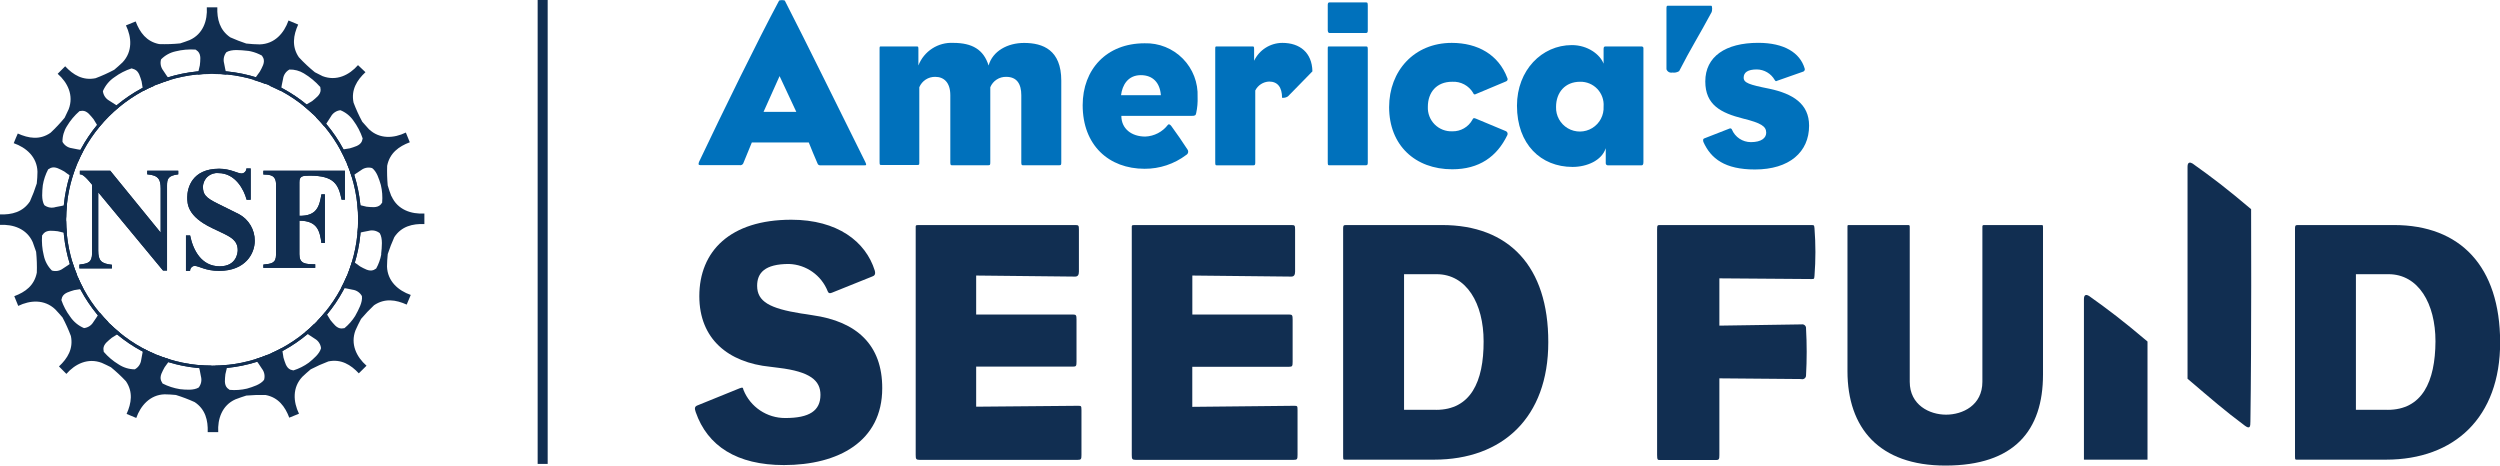
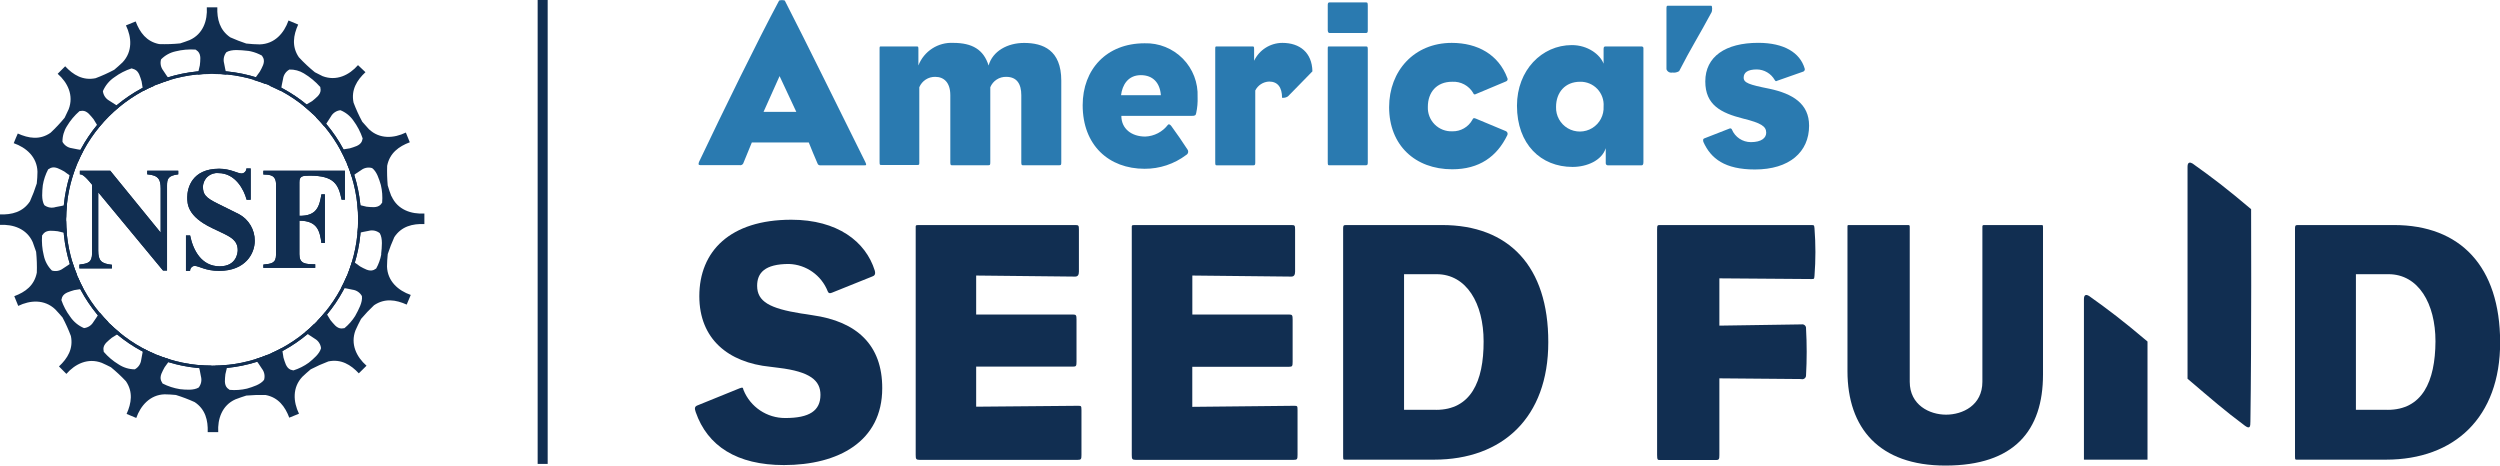
<svg xmlns="http://www.w3.org/2000/svg" id="Layer_1" data-name="Layer 1" viewBox="0 0 499.02 92.93">
  <defs>
-     <style>.cls-1{fill:#0071bc;}.cls-2{fill:#112e51;}.cls-3{fill:none;stroke:#112e51;stroke-miterlimit:10;stroke-width:2px;}</style>
+     <style>.cls-1{fill:#2a7ab0;}.cls-2{fill:#112e51;}.cls-3{fill:none;stroke:#112e51;stroke-miterlimit:10;stroke-width:2px;}</style>
  </defs>
  <path class="cls-1" d="M147.22,28.44c-0.56,1.32-1.17,2.91-1.64,4a0.68,0.68,0,0,1-.85.52h-7.8c-0.38,0-.42-0.19-0.24-0.66C141.58,22,148.39,8.1,152.67.11a1.85,1.85,0,0,1,1.13,0c4.51,8.79,10.9,21.85,16.07,32.23,0.28,0.61.23,0.66-.19,0.66h-8.79a0.53,0.53,0,0,1-.56-0.38c-0.56-1.27-1.27-3-1.74-4.18H147.22Zm8.88-6.11-3.34-7.14-3.2,7.14h6.53Z" transform="translate(2.85)" />
  <path class="cls-1" d="M194.48,13.08c0.8-2.87,3.76-4.51,7.09-4.51,3.76,0,7.42,1.41,7.42,7.52V32.29c0,0.56,0,.7-0.42.7h-7.14c-0.28,0-.42,0-0.42-0.52V19c0-2.25-.89-3.66-3-3.66a3.35,3.35,0,0,0-3.19,2.07V32.29c0,0.56,0,.7-0.42.7h-7.14c-0.28,0-.42,0-0.42-0.52V19c0-2.58-1.32-3.66-3-3.66a3.38,3.38,0,0,0-3.19,2.07v15c0,0.42,0,.52-0.33.52H173.1c-0.33,0-.38,0-0.38-0.66V9.83c0-.56,0-0.56.33-0.56h7c0.38,0,.42,0,0.42.56v3.24a7.08,7.08,0,0,1,7-4.51C191.19,8.57,193.49,9.88,194.48,13.08Z" transform="translate(2.85)" />
  <path class="cls-1" d="M236.2,19.37a12.69,12.69,0,0,1-.28,3.2c-0.09.47-.23,0.56-0.94,0.56h-14c0,2.54,2,4.13,4.79,4.13a6,6,0,0,0,4.51-2.35c0.14-.19.42-0.09,0.66,0.23,1,1.36,2.3,3.24,3.24,4.7a0.74,0.74,0,0,1-.24,1.08,13.68,13.68,0,0,1-8.32,2.77c-7.14,0-12.36-4.7-12.36-12.69,0-7.14,4.75-12.36,12.36-12.36A10.29,10.29,0,0,1,236.2,19.37ZM228.87,19c-0.19-2.49-1.6-4-4-4-2.58,0-3.71,2-3.95,4h7.94Z" transform="translate(2.85)" />
  <path class="cls-1" d="M247.71,18.06V32.48c0,0.42-.09.52-0.38,0.52H240.1c-0.33,0-.38,0-0.38-0.66V9.83c0-.56,0-0.56.38-0.56h7c0.33,0,.38,0,0.38.56v2.3a6.27,6.27,0,0,1,5.64-3.57c3.48,0,5.92,1.93,6,5.68-1,1-4.32,4.46-4.89,5a1.75,1.75,0,0,1-1.17.28c0-2.11-.89-3.24-2.58-3.24A3.24,3.24,0,0,0,247.71,18.06Z" transform="translate(2.85)" />
  <path class="cls-1" d="M270.17,6.07c0,0.42-.09.52-0.42,0.52h-7.19c-0.33,0-.38-0.33-0.38-0.61V1.09c0-.28,0-0.61.33-0.61h7.19c0.38,0,.47,0,0.47.61v5Zm0,26.4c0,0.42-.09.52-0.42,0.52h-7.19c-0.33,0-.38,0-0.38-0.66V9.83c0-.56,0-0.56.33-0.56h7.19c0.38,0,.47,0,0.47.56V32.48Z" transform="translate(2.85)" />
  <path class="cls-1" d="M297.74,26.18a0.58,0.58,0,0,1,.28.8c-2.07,4.28-5.59,6.81-11,6.81-7.38,0-12.59-4.79-12.59-12.4,0-7.24,5-12.83,12.5-12.83,5.17,0,9.35,2.35,11.09,7a0.47,0.47,0,0,1-.28.7l-6.15,2.58c-0.19,0-.28,0-0.38-0.28A4.57,4.57,0,0,0,287,16.32c-3.1,0-4.84,2.11-4.84,5a4.69,4.69,0,0,0,4.89,4.89,4.45,4.45,0,0,0,4-2.3c0.14-.33.28-0.42,0.7-0.23Z" transform="translate(2.85)" />
  <path class="cls-1" d="M317.66,29.61c-0.8,2.44-3.76,3.71-6.62,3.71-6.3,0-11.09-4.51-11.09-12.22C299.95,14,304.93,9,310.9,9c3.19,0,5.64,1.88,6.34,3.71V9.83c0-.42.09-0.56,0.38-0.56h7.24a0.35,0.35,0,0,1,.33.42V32.34c0,0.52-.14.66-0.38,0.66h-6.67a0.41,0.41,0,0,1-.47-0.42v-3Zm-9.91-8.27a4.75,4.75,0,1,0,9.49-.09,4.6,4.6,0,0,0-4.7-4.93C309.58,16.32,307.75,18.43,307.75,21.34Z" transform="translate(2.85)" />
  <path class="cls-1" d="M332.32,14.2a2,2,0,0,1-1.36.28,1,1,0,0,1-1.17-.66V1.61c0-.47.14-0.47,0.33-0.47h8.6c0.28,0,.19,1.08.09,1.27C336.27,7.15,334.67,9.6,332.32,14.2Z" transform="translate(2.85)" />
  <path class="cls-1" d="M337.3,27.64l5.12-2a0.35,0.35,0,0,1,.42.19,4.11,4.11,0,0,0,3.81,2.54c2.11,0,3.05-.85,3.05-1.88,0-1.27-1-1.93-4.6-2.82-4.46-1.13-7.56-2.72-7.56-7.42,0-4.93,4-7.7,10.57-7.7,5.21,0,8.32,2,9.25,5.07a0.5,0.5,0,0,1-.23.66l-5.21,1.83c-0.28.14-.33,0.14-0.52-0.14a4.17,4.17,0,0,0-3.57-2.11c-1.83,0-2.63.61-2.63,1.64s1.08,1.41,5.12,2.21c4.7,1,7.94,3,7.94,7.38,0,5.26-3.95,8.74-10.81,8.74-6,0-8.79-2.16-10.29-5.5C337.07,28,337.07,27.73,337.3,27.64Z" transform="translate(2.85)" />
  <path class="cls-2" d="M159.33,62.92c-0.9-.14-1.66-0.28-2.28-0.35-6.22-1-8.77-2.35-8.77-5.53,0-2.56,1.52-4.35,6.35-4.35a8.62,8.62,0,0,1,7.74,5.46c0.14,0.35.35,0.48,0.83,0.28l8.08-3.25c0.41-.14.69-0.41,0.48-1.17-1.8-5.8-7.46-10.15-16.65-10.15-12.23,0-18.37,6.29-18.37,15.26,0,8.56,5.8,13.26,14.16,14.09l1.66,0.21c6.35,0.76,8.36,2.56,8.36,5.39,0,3.18-2.21,4.63-7,4.63a8.94,8.94,0,0,1-8.36-5.59c-0.14-.55-0.14-0.55-0.76-0.35l-8.5,3.45c-0.48.21-.55,0.55-0.28,1.31,2.35,6.77,8.22,10.57,17.61,10.57,10.84,0,19.62-4.7,19.62-15.33C173.28,68.86,168.17,64.16,159.33,62.92Z" transform="translate(2.85)" />
  <path class="cls-2" d="M212.25,81L192,81.18v-8h19.34c0.62,0,.69-0.14.69-1V63.78c0-.83-0.07-1-0.69-1H192V55l19.75,0.21c0.55,0,.76-0.35.76-1V45.82c0-.83-0.07-0.9-0.76-0.9H180.55c-0.69,0-.62.07-0.62,0.69V90.79c0,0.83.07,1,.76,1h31.57c0.69,0,.76-0.14.76-1V81.87C213,81,213,81,212.25,81Z" transform="translate(2.85)" />
  <path class="cls-2" d="M255.38,81l-20.24.21v-8h19.34c0.62,0,.69-0.14.69-1V63.78c0-.83-0.07-1-0.69-1H235.15V55l19.75,0.21c0.55,0,.76-0.35.76-1V45.82c0-.83-0.07-0.9-0.76-0.9H223.68c-0.69,0-.62.07-0.62,0.69V90.79c0,0.83.07,1,.76,1h31.57c0.69,0,.76-0.14.76-1V81.87C256.14,81,256.14,81,255.38,81Z" transform="translate(2.85)" />
  <path class="cls-2" d="M285,44.92h-19.2c-0.48,0-.55.14-0.55,0.69V91.13c0,0.69.07,0.62,0.55,0.62h17.61c13.68,0,22.79-8.43,22.79-23.42C306.24,53.14,298.3,44.92,285,44.92Zm-1.24,36.88h-6.35V54.73h6.49c6,0,9.39,5.87,9.39,13.4C293.32,76.21,290.7,81.81,283.79,81.81Z" transform="translate(2.85)" />
  <path class="cls-2" d="M358.79,44.92H328.47c-0.48,0-.55.07-0.55,0.9v45c0,1,.14,1,0.55,1h11.26c0.55,0,.62-0.21.62-1V75.52l16.3,0.14a0.76,0.76,0,0,0,1-.76,83.71,83.71,0,0,0,0-9.32,0.76,0.76,0,0,0-.9-0.83L340.35,65V55.56l18.44,0.14c0.55,0,.48-0.07.55-0.69a60.87,60.87,0,0,0,0-9.39C359.27,45.06,359.34,44.92,358.79,44.92Z" transform="translate(2.85)" />
  <path class="cls-2" d="M404.59,44.92H393.26c-0.41,0-.41.07-0.41,0.48V76.21c0,4.7-3.94,6.56-7.25,6.56s-7.25-1.93-7.25-6.56V45.47c0-.55,0-0.55-0.48-0.55h-11.6c-0.35,0-.35,0-0.35.41V74.07c0,11.4,6.35,18.86,19.55,18.86,13.75,0,19.48-7,19.48-18.17V45.4C404.94,44.92,404.94,44.92,404.59,44.92Z" transform="translate(2.85)" />
  <path class="cls-2" d="M475,44.92h-19.2c-0.48,0-.55.14-0.55,0.69V91.13c0,0.69.07,0.62,0.55,0.62h17.61c13.68,0,22.79-8.43,22.79-23.42C496.17,53.14,488.23,44.92,475,44.92Zm-1.24,36.88h-6.35V54.73h6.49c6,0,9.39,5.87,9.39,13.4C483.25,76.21,480.63,81.81,473.72,81.81Z" transform="translate(2.85)" />
  <path class="cls-2" d="M446.49,41.75c-5-4.22-7.55-6.16-11.69-9.11-0.45-.27-1-0.36-1,0.63s0,42.33,0,42.33c4.92,4.18,7.16,6.17,11.47,9.39,1,0.72,1.08.18,1.08-.9C446.59,68.07,446.49,41.75,446.49,41.75Z" transform="translate(2.85)" />
  <path class="cls-2" d="M425.81,91.75c0-12.29,0-23.58,0-23.58-5-4.22-7.55-6.16-11.69-9.11-0.45-.27-1-0.36-1,0.63,0,0.66,0,19.75,0,32.06h12.68Z" transform="translate(2.85)" />
  <line class="cls-3" x1="108.32" x2="108.32" y2="92.6" />
  <path class="cls-2" d="M13,52.81c1.73-.2,2.53-0.4,2.53-2.3V36.87c-1.61-2-2.07-2.07-2.44-2.07V34.08h6.07l10,12.28h0.06V37.65c0-1.73-.35-2.68-2.68-2.85V34.08h6.19V34.8c-2.07.26-2.24,0.92-2.24,2.3V54h-0.8L16.82,38.46H16.76V50c0,2.07.61,2.62,2.73,2.85v0.72H13V52.81Z" transform="translate(2.85)" />
  <path class="cls-2" d="M13,52.81c1.73-.2,2.53-0.4,2.53-2.3V36.87c-1.61-2-2.07-2.07-2.44-2.07V34.08h6.07l10,12.28h0.06V37.65c0-1.73-.35-2.68-2.68-2.85V34.08h6.19V34.8c-2.07.26-2.24,0.92-2.24,2.3V54h-0.8L16.82,38.46H16.76V50c0,2.07.61,2.62,2.73,2.85v0.72H13V52.81Z" transform="translate(2.85)" />
  <path class="cls-2" d="M46.38,39.87c-0.52-2-2.24-5.32-5.64-5.32a2.81,2.81,0,0,0-3.08,2.73c0,1.55.55,2.19,3,3.39l4.23,2.1A6,6,0,0,1,48,48.07c0,2.53-1.84,6-7.13,6-2.73,0-4-1-4.92-1a1,1,0,0,0-.86,1H34.27V47h0.83c0.58,2.9,2.24,6.16,5.9,6.16,3.45,0,3.6-2.85,3.6-3.22,0-1.93-1.35-2.62-3.22-3.51l-1.93-.92c-4.92-2.36-4.92-4.83-4.92-6.16,0-1.75.89-5.67,6.36-5.67,2.3,0,3.65.95,4.49,0.95a1,1,0,0,0,.95-1h0.86v6.24H46.38Z" transform="translate(2.85)" />
  <path class="cls-2" d="M46.38,39.87c-0.52-2-2.24-5.32-5.64-5.32a2.81,2.81,0,0,0-3.08,2.73c0,1.55.55,2.19,3,3.39l4.23,2.1A6,6,0,0,1,48,48.07c0,2.53-1.84,6-7.13,6-2.73,0-4-1-4.92-1a1,1,0,0,0-.86,1H34.27V47h0.83c0.58,2.9,2.24,6.16,5.9,6.16,3.45,0,3.6-2.85,3.6-3.22,0-1.93-1.35-2.62-3.22-3.51l-1.93-.92c-4.92-2.36-4.92-4.83-4.92-6.16,0-1.75.89-5.67,6.36-5.67,2.3,0,3.65.95,4.49,0.95a1,1,0,0,0,.95-1h0.86v6.24H46.38Z" transform="translate(2.85)" />
  <path class="cls-2" d="M49.72,34.08H66v5.78H65.34c-0.63-3-1.41-4.8-6.36-4.8-1.55,0-2.07.11-2.07,1.35v6.67c3.57,0.06,4-2,4.4-4.29H62v9.72H61.31c-0.32-2.36-.78-4.46-4.4-4.46v6.7c0,1.9,1.15,2,3.16,2v0.72H49.72V52.81c1.64-.17,2.53-0.26,2.53-2V36.84c0-1.9-1.18-2-2.53-2V34.08Z" transform="translate(2.85)" />
  <path class="cls-2" d="M49.72,34.08H66v5.78H65.34c-0.63-3-1.41-4.8-6.36-4.8-1.55,0-2.07.11-2.07,1.35v6.67c3.57,0.06,4-2,4.4-4.29H62v9.72H61.31c-0.32-2.36-.78-4.46-4.4-4.46v6.7c0,1.9,1.15,2,3.16,2v0.72H49.72V52.81c1.64-.17,2.53-0.26,2.53-2V36.84c0-1.9-1.18-2-2.53-2V34.08Z" transform="translate(2.85)" />
  <path class="cls-2" d="M39.49,14.11A29.74,29.74,0,1,0,69.23,43.85,29.74,29.74,0,0,0,39.49,14.11m0,58.88A29.14,29.14,0,1,1,68.63,43.85,29.14,29.14,0,0,1,39.49,73" transform="translate(2.85)" />
  <path class="cls-2" d="M39.49,14.11A29.74,29.74,0,1,0,69.23,43.85,29.74,29.74,0,0,0,39.49,14.11Zm0,58.88A29.14,29.14,0,1,1,68.63,43.85,29.14,29.14,0,0,1,39.49,73Z" transform="translate(2.85)" />
  <path class="cls-2" d="M75.28,39.19C75,38.48,74.76,37.77,74.54,37a31.7,31.7,0,0,1-.11-3.9c0.49-2.53,2.32-3.88,4.52-4.7-0.26-.64-0.57-1.41-0.79-1.94-2.37,1.15-5.22,1.36-7.37-.67q-0.68-.73-1.33-1.49a31,31,0,0,1-1.74-3.82c-0.52-2.53.66-4.47,2.38-6.07L68.61,13c-1.75,2-4.31,3.25-7.07,2.2C61,14.92,60.49,14.68,60,14.42a30.54,30.54,0,0,1-3.2-3c-1.45-2.14-1.1-4.38-.13-6.52l-1.93-.81C53.85,6.61,52,8.77,49,8.86c-0.9,0-1.8-.08-2.7-0.17a34.18,34.18,0,0,1-3.19-1.24C41,6,40.45,3.82,40.53,1.47h-2.1C38.59,4.09,37.69,6.8,35,8q-0.93.36-1.88,0.66a31.2,31.2,0,0,1-4.19.14c-2.53-.49-3.87-2.32-4.7-4.52l-1.94.79c1.15,2.37,1.35,5.22-.67,7.37q-0.81.77-1.67,1.49a31.47,31.47,0,0,1-3.72,1.68c-2.53.52-4.47-.66-6.07-2.38L8.66,14.73c2,1.75,3.25,4.31,2.2,7.07-0.26.58-.53,1.15-0.81,1.71a31.14,31.14,0,0,1-2.82,3C5.09,28,2.84,27.61.7,26.65,0.43,27.28.11,28-.11,28.58c2.49,0.87,4.65,2.74,4.74,5.69,0,0.78-.06,1.57-0.14,2.35a32.46,32.46,0,0,1-1.36,3.57c-1.42,2.15-3.63,2.69-6,2.61,0,0.69,0,1.52,0,2.09,2.63-.15,5.34.75,6.55,3.44q0.37,1,.68,1.93a31.12,31.12,0,0,1,.14,4.16C4,57,2.2,58.3,0,59.12c0.26,0.64.57,1.41,0.79,1.94,2.37-1.15,5.22-1.35,7.37.67q0.76,0.8,1.47,1.64a31.76,31.76,0,0,1,1.67,3.7c0.52,2.53-.66,4.47-2.38,6.07l1.48,1.49c1.75-2,4.31-3.25,7.07-2.2,0.62,0.28,1.22.56,1.82,0.87a31.47,31.47,0,0,1,3,2.8c1.45,2.14,1.1,4.38.13,6.52l1.93,0.81C25.2,81,27.08,78.8,30,78.71c0.75,0,1.51.06,2.26,0.13A31.76,31.76,0,0,1,36,80.26c2.15,1.42,2.69,3.63,2.61,6h2.1c-0.15-2.63.75-5.35,3.44-6.55,0.71-.27,1.43-0.52,2.16-0.75a32.35,32.35,0,0,1,3.88-.11c2.53,0.49,3.87,2.32,4.7,4.52l1.94-.79c-1.15-2.37-1.35-5.23.67-7.37q0.81-.77,1.67-1.49a32.36,32.36,0,0,1,3.53-1.58c2.53-.52,4.47.66,6.07,2.38L70.31,73c-2-1.75-3.25-4.31-2.2-7.07,0.34-.77.71-1.52,1.11-2.27a32.6,32.6,0,0,1,2.59-2.73c2.14-1.45,4.38-1.1,6.52-.13,0.27-.63.59-1.4,0.81-1.93-2.49-.86-4.65-2.74-4.74-5.68,0-.83.07-1.66,0.15-2.48a32.8,32.8,0,0,1,1.31-3.38c1.42-2.15,3.62-2.69,6-2.61,0-.69,0-1.52,0-2.1-2.63.15-5.35-.75-6.55-3.44m-1.85,1.23-0.36.46c-0.71.69-1.85,0.46-2.78,0.39l-1.82-.44q0.12,1.19.15,2.41l0,0a0.72,0.72,0,0,1,0,.8q0,1.27-.13,2.52c0.73-.18,1.48-0.34,2.22-0.47a2.48,2.48,0,0,1,2.21.46c0.64,1.08.41,2.83,0.29,4.07,0,0.08,0,.16,0,0.24a9.41,9.41,0,0,1-1,2.75l-0.5.29c-0.92.37-1.89-.28-2.71-0.71l-1.55-1.12q-0.34,1.16-.77,2.28l0,0.07a0.71,0.71,0,0,1-.37.74q-0.49,1.16-1.07,2.26c0.76,0.11,1.51.25,2.26,0.42a2.48,2.48,0,0,1,1.86,1.27c0.18,1.24-.7,2.77-1.3,3.88l-0.05.1a10.21,10.21,0,0,1-2.13,2.42l-0.58.07c-1,0-1.63-1-2.23-1.69l-1-1.65q-0.76.93-1.58,1.79l0,0.12a0.71,0.71,0,0,1-.69.54Q59,65.56,58,66.34c0.67,0.4,1.33.83,2,1.28a2.47,2.47,0,0,1,1.23,1.88c-0.29,1.13-1.51,2.13-2.45,2.9a10.8,10.8,0,0,1-3.07,1.54l-0.56-.15c-0.91-.39-1.13-1.53-1.42-2.42-0.1-.64-0.2-1.28-0.3-1.92q-1,.57-2.15,1.06l0,0.11a0.71,0.71,0,0,1-.83.24q-1.14.46-2.33,0.83c0.46,0.62.9,1.26,1.32,1.92a2.48,2.48,0,0,1,.42,2.21c-0.7.94-2.23,1.4-3.41,1.75a10.91,10.91,0,0,1-3.47.25l-0.46-.36c-0.69-.71-0.46-1.85-0.38-2.77,0.15-.63.3-1.25,0.45-1.88Q41.37,73,40.16,73l-0.06.09A0.71,0.71,0,0,1,39.25,73q-1.25,0-2.47-.12c0.19,0.75.35,1.51,0.48,2.27a2.48,2.48,0,0,1-.46,2.21c-1,.58-2.51.45-3.72,0.32a11.52,11.52,0,0,1-3.48-1.13L29.31,76c-0.37-.92.28-1.88,0.71-2.71l1.12-1.54Q30,71.43,28.86,71L28.79,71A0.72,0.72,0,0,1,28,70.66q-1.15-.49-2.25-1.08c-0.12.76-.26,1.52-0.42,2.28a2.47,2.47,0,0,1-1.27,1.86,5.91,5.91,0,0,1-3.26-1,12.25,12.25,0,0,1-2.94-2.49l-0.07-.58c0-1,1-1.64,1.69-2.24l1.6-1q-0.94-.76-1.81-1.6h0a0.72,0.72,0,0,1-.54-0.59q-0.88-.9-1.69-1.87-0.59,1-1.24,1.91a2.47,2.47,0,0,1-1.88,1.23,6.27,6.27,0,0,1-2.77-2.29A12,12,0,0,1,9.4,59.89l0.15-.56c0.39-.91,1.53-1.13,2.42-1.42l1.83-.29q-0.57-1.06-1.05-2.18h0a0.72,0.72,0,0,1-.27-0.73Q12,53.53,11.6,52.31,10.68,53,9.72,53.6A2.48,2.48,0,0,1,7.51,54a5.89,5.89,0,0,1-1.62-3,12.73,12.73,0,0,1-.34-4l0.36-.46c0.71-.69,1.85-0.46,2.77-0.38l1.81,0.43q-0.11-1.19-.13-2.41l0,0a0.72,0.72,0,0,1,0-.8q0-1.27.14-2.52c-0.74.18-1.49,0.34-2.24,0.47A2.48,2.48,0,0,1,6,40.95c-0.62-1.05-.43-2.74-0.3-4a10.41,10.41,0,0,1,1.06-3.14l0.51-.29c0.92-.37,1.88.28,2.71,0.71l1.57,1.14q0.35-1.15.78-2.25L12.3,33a0.71,0.71,0,0,1,.45-0.78q0.49-1.13,1.07-2.21c-0.78-.12-1.56-0.26-2.34-0.43a2.48,2.48,0,0,1-1.86-1.27,5.68,5.68,0,0,1,.89-3.13,12.37,12.37,0,0,1,2.51-3l0.58-.07c1,0,1.63,1,2.23,1.69l1,1.65q0.76-.93,1.58-1.8l0-.11a0.71,0.71,0,0,1,.67-0.54q0.88-.87,1.84-1.66-1-.6-2-1.27a2.48,2.48,0,0,1-1.23-1.88,6.32,6.32,0,0,1,2.32-2.79,12.07,12.07,0,0,1,3.41-1.75L24,13.85c0.91,0.39,1.13,1.53,1.42,2.42,0.1,0.63.2,1.26,0.3,1.89q1.05-.56,2.16-1l0-.1a0.71,0.71,0,0,1,.82-0.25q1.15-.46,2.35-0.82c-0.46-.63-0.91-1.27-1.33-1.93a2.49,2.49,0,0,1-.42-2.21,5.79,5.79,0,0,1,2.9-1.6,12.84,12.84,0,0,1,4-.35l0.46,0.36c0.69,0.71.46,1.85,0.38,2.78-0.15.62-.3,1.24-0.44,1.86q1.18-.12,2.39-0.13l0.05-.09a0.71,0.71,0,0,1,.86.09q1.25,0,2.47.14c-0.19-.76-0.35-1.52-0.49-2.29a2.48,2.48,0,0,1,.46-2.2c1.08-.64,2.83-0.41,4.08-0.29,0.27,0,.53.07,0.79,0.12a8.35,8.35,0,0,1,2.22.85l0.29,0.5c0.37,0.92-.28,1.89-0.71,2.71l-1.21,1.67q1.13,0.34,2.22.76l0.21-.15a0.73,0.73,0,0,1,.82.58q1.1,0.48,2.15,1c0.12-.82.27-1.63,0.45-2.43a2.48,2.48,0,0,1,1.27-1.86,5.27,5.27,0,0,1,2.89.77,13.94,13.94,0,0,1,3.27,2.72l0.07,0.58c0,1-1,1.63-1.69,2.23l-1.68,1q0.93,0.75,1.79,1.57l0.15,0a0.71,0.71,0,0,1,.54.72q0.86,0.87,1.64,1.81,0.61-1,1.29-2A2.48,2.48,0,0,1,65.1,22a5.77,5.77,0,0,1,2.58,2.06,13,13,0,0,1,1.86,3.57l-0.15.56c-0.39.91-1.53,1.13-2.42,1.42l-1.86.3q0.57,1.06,1.06,2.17h0.05a0.72,0.72,0,0,1,.27.75Q67,34,67.34,35.26c0.61-.45,1.24-0.88,1.88-1.29a2.47,2.47,0,0,1,2.21-.42c0.93,0.69,1.39,2.2,1.74,3.37a11,11,0,0,1,.26,3.5" transform="translate(2.85)" />
</svg>
